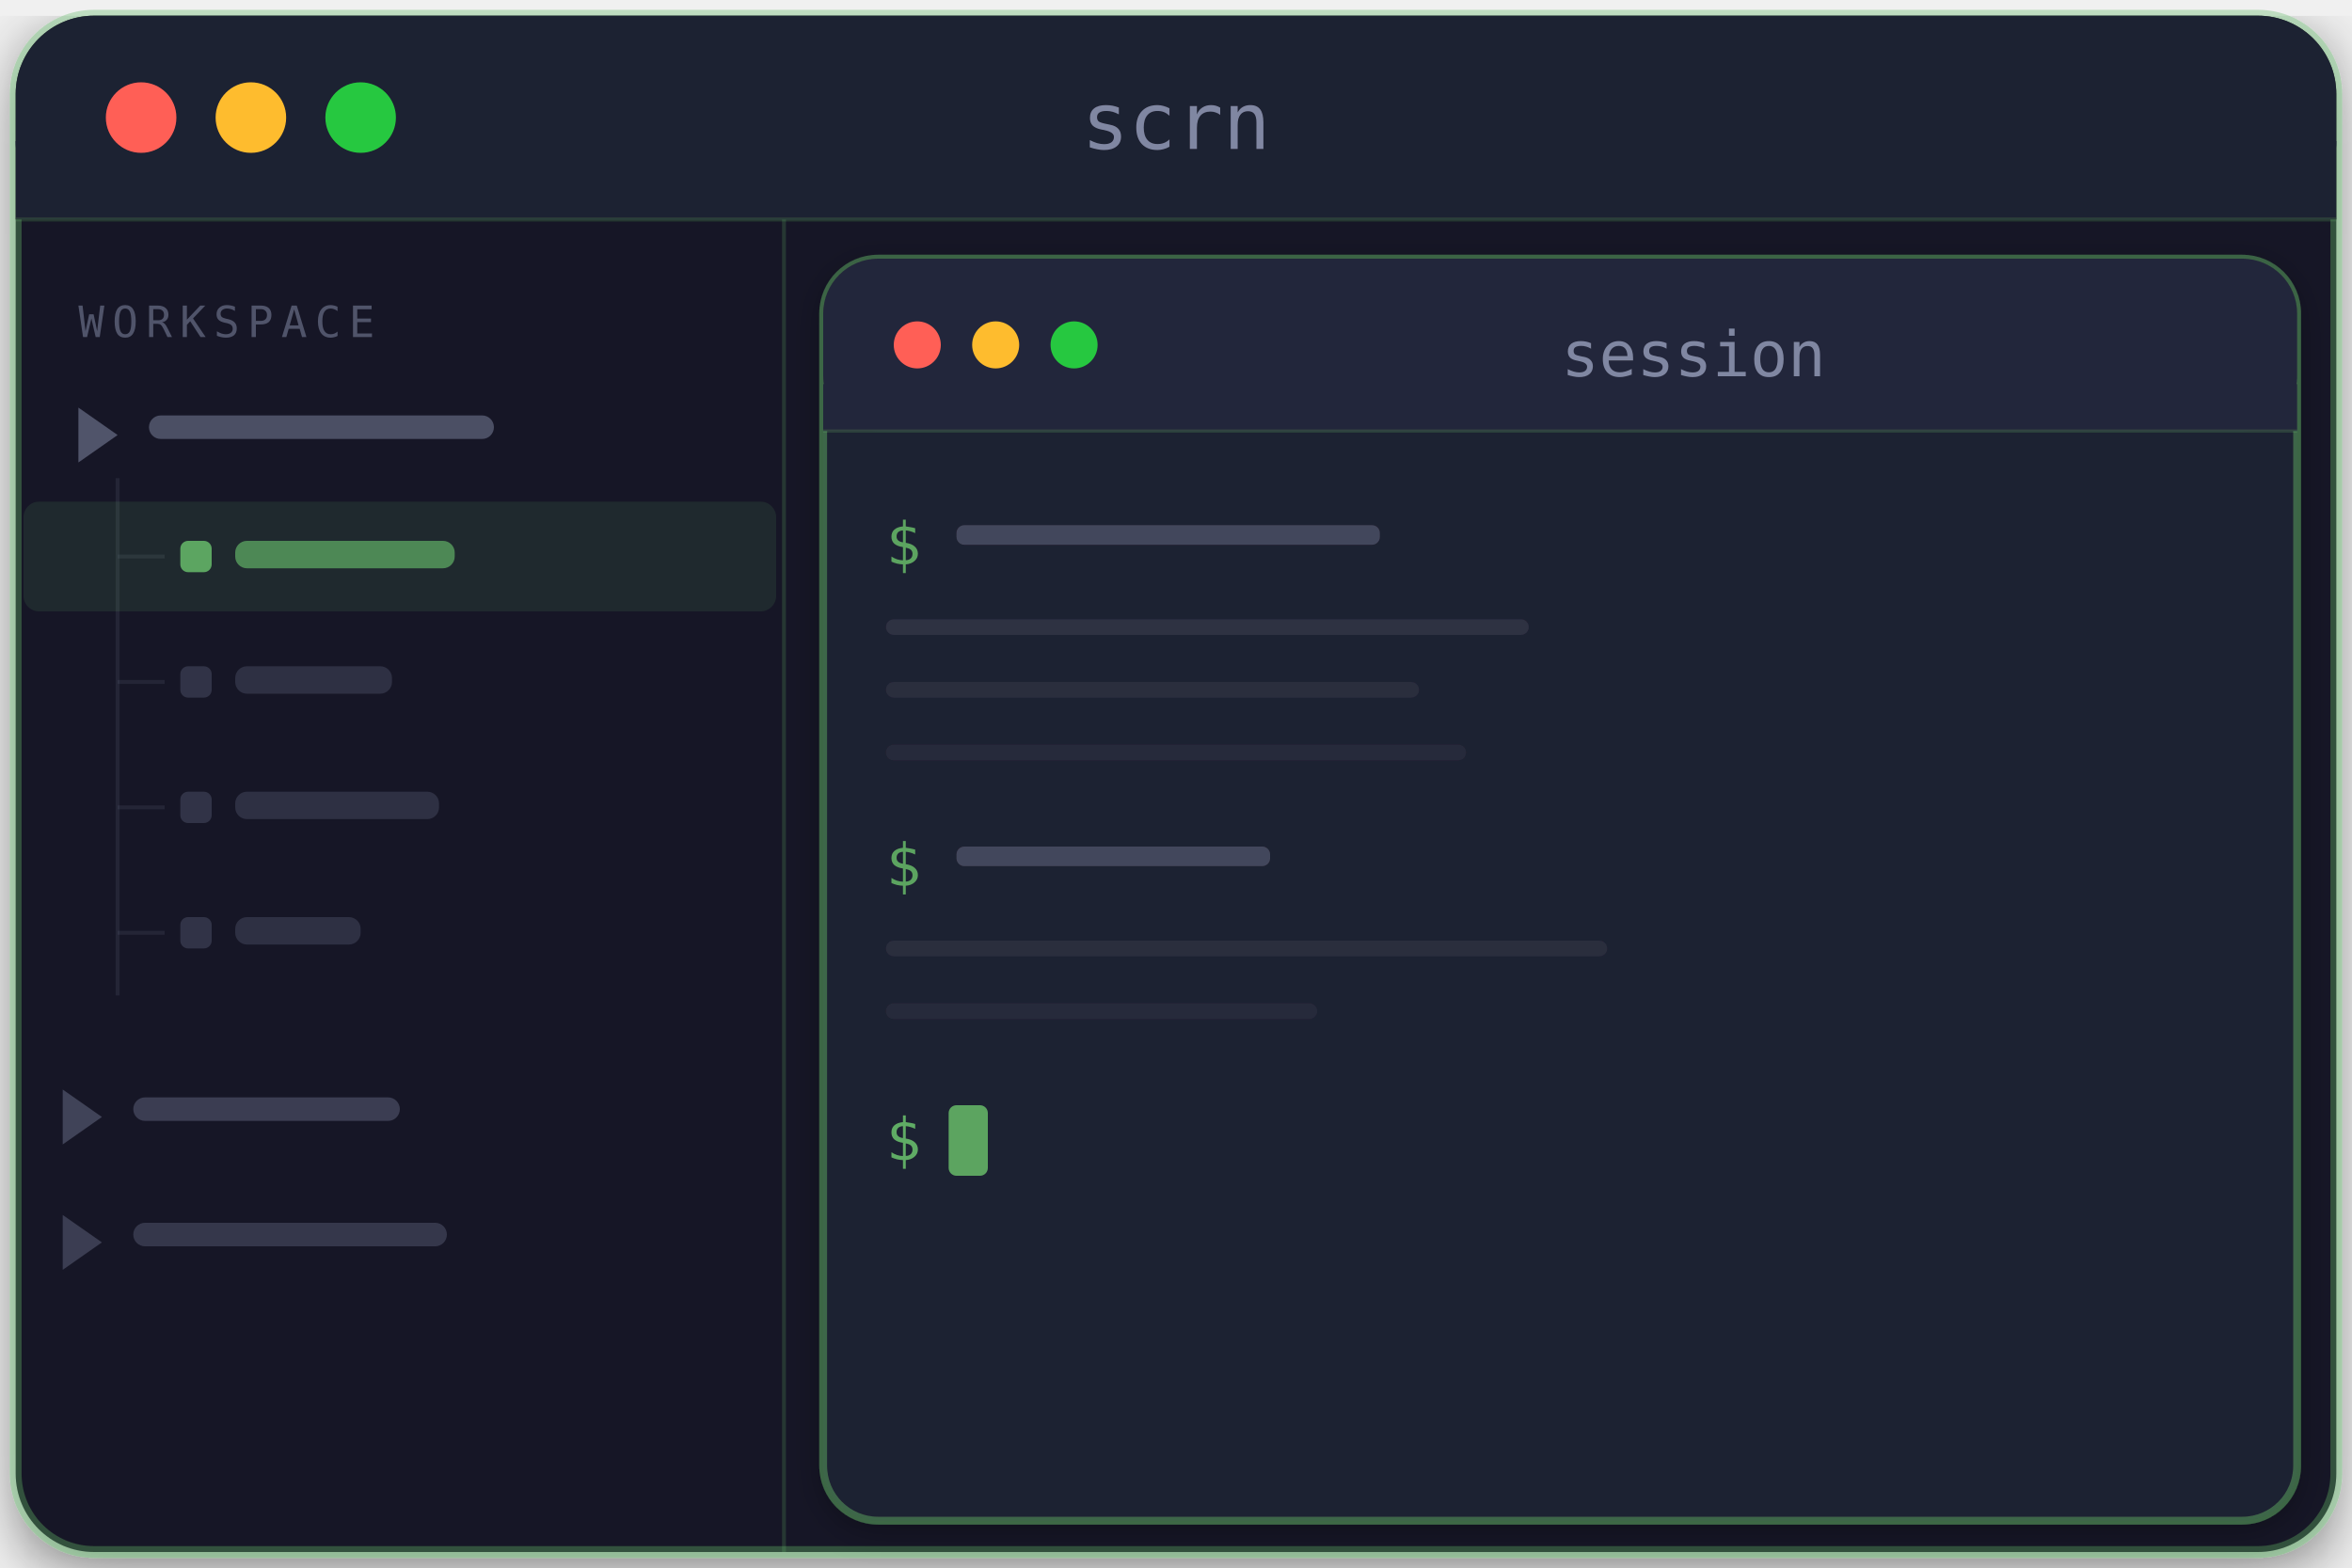
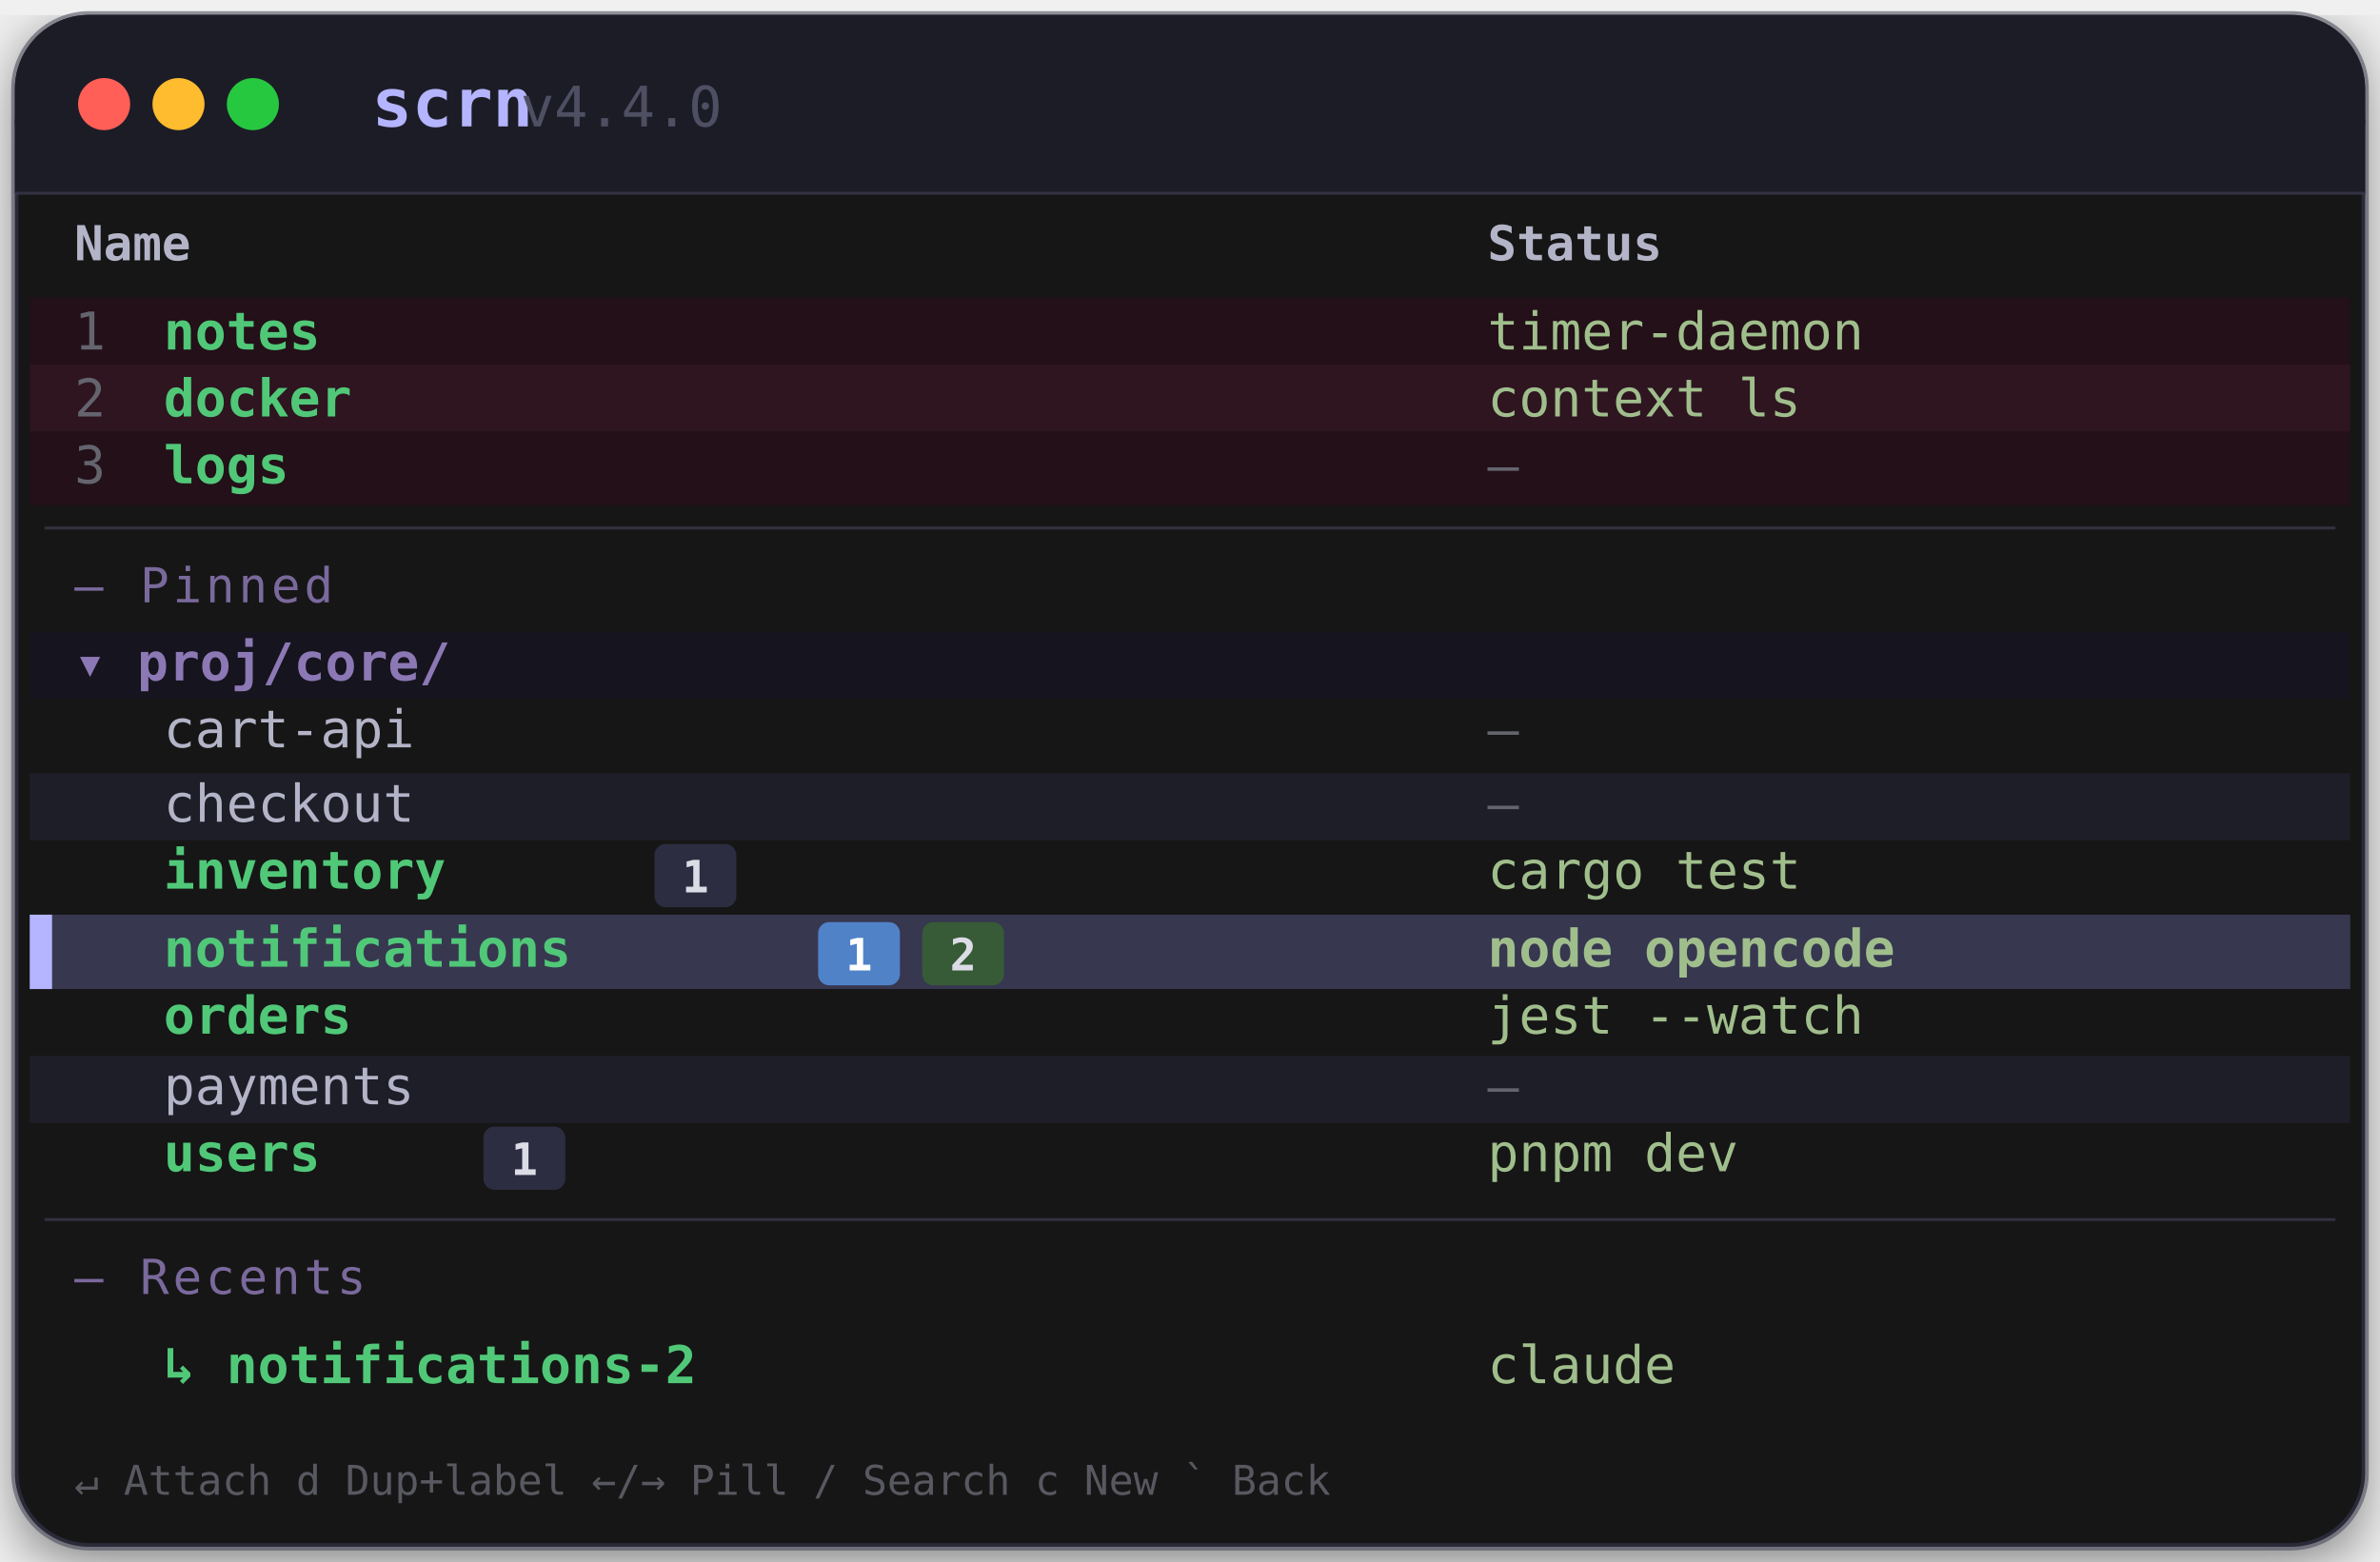
- <svg xmlns="http://www.w3.org/2000/svg" viewBox="0 0 300 200" width="300" height="200">
+ <svg xmlns="http://www.w3.org/2000/svg" viewBox="0 0 320 210" width="320" height="210">
  <defs>
    <filter id="shadow" x="-8%" y="-8%" width="120%" height="120%">
      <feDropShadow dx="0" dy="2" stdDeviation="4" flood-color="#000" flood-opacity="0.5" />
    </filter>
-     <filter id="inset" x="-5%" y="-5%" width="112%" height="112%">
-       <feDropShadow dx="0" dy="1" stdDeviation="2" flood-color="#000" flood-opacity="0.3" />
-     </filter>
+     <style>
+       .mono { font-family: ui-monospace, SFMono-Regular, Menlo, monospace; }
+     </style>
  </defs>
  <g filter="url(#shadow)">
-     <rect x="2" y="2" width="296" height="196" rx="10" fill="#181926" stroke="#66BB6A" stroke-width="1.5" stroke-opacity="0.35" />
-     <rect x="2" y="2" width="296" height="26" rx="10" fill="#1e2030" />
-     <rect x="2" y="18" width="296" height="10" fill="#1e2030" />
-     <line x1="2" y1="28" x2="298" y2="28" stroke="#66BB6A" stroke-width="0.5" stroke-opacity="0.2" />
-     <circle cx="18" cy="15" r="4.5" fill="#ff5f57" />
-     <circle cx="32" cy="15" r="4.5" fill="#febc2e" />
-     <circle cx="46" cy="15" r="4.5" fill="#28c840" />
-     <text x="150" y="19" text-anchor="middle" font-family="ui-monospace,SFMono-Regular,monospace" font-size="10" fill="#8087a2" font-weight="500">scrn</text>
+     <rect x="2" y="2" width="316" height="206" rx="10" fill="#121218" stroke="#3c3c50" stroke-width="1" stroke-opacity="0.55" />
+     <rect x="2" y="2" width="316" height="24" rx="10" fill="#1e1e28" />
+     <rect x="2" y="16" width="316" height="10" fill="#1e1e28" />
+     <line x1="2" y1="26" x2="318" y2="26" stroke="#3c3c50" stroke-width="0.4" stroke-opacity="0.7" />
+     <circle cx="14" cy="14" r="3.5" fill="#ff5f57" />
+     <circle cx="24" cy="14" r="3.5" fill="#febc2e" />
+     <circle cx="34" cy="14" r="3.5" fill="#28c840" />
+     <text class="mono" x="50" y="17" font-size="9" fill="#b4b4ff" font-weight="700">scrn</text>
+     <text class="mono" x="70" y="17" font-size="7.5" fill="#505064">v4.4.0</text>
  </g>
-   <line x1="100" y1="28" x2="100" y2="198" stroke="#66BB6A" stroke-width="0.5" stroke-opacity="0.2" />
-   <text x="10" y="43" font-family="ui-monospace,SFMono-Regular,monospace" font-size="5.5" fill="#8087a2" opacity="0.55" letter-spacing="1">WORKSPACE</text>
-   <polygon points="10,52 15,55.5 10,59" fill="#8087a2" opacity="0.55" />
-   <rect x="19" y="53" width="44" height="3" rx="1.5" fill="#8087a2" opacity="0.5" />
-   <line x1="15" y1="61" x2="15" y2="127" stroke="#5b6078" stroke-width="0.5" stroke-opacity="0.2" />
-   <line x1="15" y1="71" x2="21" y2="71" stroke="#5b6078" stroke-width="0.5" stroke-opacity="0.2" />
-   <line x1="15" y1="87" x2="21" y2="87" stroke="#5b6078" stroke-width="0.5" stroke-opacity="0.2" />
-   <line x1="15" y1="103" x2="21" y2="103" stroke="#5b6078" stroke-width="0.5" stroke-opacity="0.2" />
-   <line x1="15" y1="119" x2="21" y2="119" stroke="#5b6078" stroke-width="0.5" stroke-opacity="0.2" />
-   <rect x="3" y="64" width="96" height="14" rx="2" fill="#66BB6A" opacity="0.12" />
-   <rect x="23" y="69" width="4" height="4" rx="1" fill="#66BB6A" opacity="0.85" />
-   <rect x="30" y="69" width="28" height="3.5" rx="1.5" fill="#66BB6A" opacity="0.65" />
-   <rect x="23" y="85" width="4" height="4" rx="1" fill="#5b6078" opacity="0.4" />
-   <rect x="30" y="85" width="20" height="3.5" rx="1.5" fill="#5b6078" opacity="0.35" />
-   <rect x="23" y="101" width="4" height="4" rx="1" fill="#5b6078" opacity="0.4" />
-   <rect x="30" y="101" width="26" height="3.5" rx="1.5" fill="#5b6078" opacity="0.35" />
-   <rect x="23" y="117" width="4" height="4" rx="1" fill="#5b6078" opacity="0.4" />
-   <rect x="30" y="117" width="16" height="3.5" rx="1.5" fill="#5b6078" opacity="0.35" />
-   <polygon points="8,139 13,142.5 8,146" fill="#8087a2" opacity="0.4" />
-   <rect x="17" y="140" width="34" height="3" rx="1.5" fill="#8087a2" opacity="0.35" />
-   <polygon points="8,155 13,158.5 8,162" fill="#8087a2" opacity="0.35" />
-   <rect x="17" y="156" width="40" height="3" rx="1.5" fill="#8087a2" opacity="0.3" />
-   <g filter="url(#inset)">
-     <rect x="105" y="33" width="188" height="161" rx="7" fill="#1e2030" stroke="#66BB6A" stroke-width="1" stroke-opacity="0.45" />
-     <rect x="105" y="33" width="188" height="22" rx="7" fill="#24273a" />
-     <rect x="105" y="49" width="188" height="6" fill="#24273a" />
-     <line x1="105" y1="55" x2="293" y2="55" stroke="#66BB6A" stroke-width="0.4" stroke-opacity="0.2" />
-     <circle cx="117" cy="44" r="3" fill="#ff5f57" />
-     <circle cx="127" cy="44" r="3" fill="#febc2e" />
-     <circle cx="137" cy="44" r="3" fill="#28c840" />
-     <text x="216" y="48" text-anchor="middle" font-family="ui-monospace,SFMono-Regular,monospace" font-size="8" fill="#8087a2">session</text>
-     <text x="113" y="72" font-family="ui-monospace,SFMono-Regular,monospace" font-size="7.5" fill="#66BB6A" opacity="0.85">$</text>
-     <rect x="122" y="67" width="54" height="2.5" rx="1" fill="#cad3f5" opacity="0.22" />
-     <rect x="113" y="79" width="82" height="2" rx="1" fill="#5b6078" opacity="0.25" />
-     <rect x="113" y="87" width="68" height="2" rx="1" fill="#5b6078" opacity="0.2" />
-     <rect x="113" y="95" width="74" height="2" rx="1" fill="#5b6078" opacity="0.16" />
-     <text x="113" y="113" font-family="ui-monospace,SFMono-Regular,monospace" font-size="7.5" fill="#66BB6A" opacity="0.85">$</text>
-     <rect x="122" y="108" width="40" height="2.5" rx="1" fill="#cad3f5" opacity="0.22" />
-     <rect x="113" y="120" width="92" height="2" rx="1" fill="#5b6078" opacity="0.2" />
-     <rect x="113" y="128" width="55" height="2" rx="1" fill="#5b6078" opacity="0.16" />
-     <text x="113" y="148" font-family="ui-monospace,SFMono-Regular,monospace" font-size="7.5" fill="#66BB6A" opacity="0.9">$</text>
-     <rect x="121" y="141" width="5" height="9" rx="1" fill="#66BB6A" opacity="0.85">
-       <animate attributeName="opacity" values="0.85;0.15;0.85" dur="1.2s" repeatCount="indefinite" />
-     </rect>
-   </g>
+   <text class="mono" x="10" y="35" font-size="6.5" fill="#b4b4c8" font-weight="600">Name</text>
+   <text class="mono" x="200" y="35" font-size="6.5" fill="#b4b4c8" font-weight="600">Status</text>
+   <rect x="4" y="40" width="312" height="28" fill="#231018" />
+   <rect x="4" y="49" width="312" height="9" fill="#301621" opacity="0.85" />
+   <text class="mono" x="10" y="47" font-size="7" fill="#64646e">1</text>
+   <text class="mono" x="22" y="47" font-size="7" fill="#50c878" font-weight="600">notes</text>
+   <text class="mono" x="200" y="47" font-size="7" fill="#a0be8c">timer-daemon</text>
+   <text class="mono" x="10" y="56" font-size="7" fill="#64646e">2</text>
+   <text class="mono" x="22" y="56" font-size="7" fill="#50c878" font-weight="600">docker</text>
+   <text class="mono" x="200" y="56" font-size="7" fill="#a0be8c">context ls</text>
+   <text class="mono" x="10" y="65" font-size="7" fill="#64646e">3</text>
+   <text class="mono" x="22" y="65" font-size="7" fill="#50c878" font-weight="600">logs</text>
+   <text class="mono" x="200" y="65" font-size="7" fill="#64646e">—</text>
+   <line x1="6" y1="71" x2="314" y2="71" stroke="#3c3c50" stroke-width="0.4" stroke-opacity="0.7" />
+   <text class="mono" x="10" y="81" font-size="6.5" fill="#8c78b4" letter-spacing="0.5" opacity="0.85">— Pinned</text>
+   <rect x="4" y="85" width="312" height="9" fill="#16141e" />
+   <text class="mono" x="10" y="91.5" font-size="7" fill="#8c78b4" font-weight="700">▾ proj/core/</text>
+   <text class="mono" x="22" y="100.5" font-size="7" fill="#b4b4c8">cart-api</text>
+   <text class="mono" x="200" y="100.5" font-size="7" fill="#64646e">—</text>
+   <rect x="4" y="104" width="312" height="9" fill="#1e1e28" />
+   <text class="mono" x="22" y="110.5" font-size="7" fill="#b4b4c8">checkout</text>
+   <text class="mono" x="200" y="110.5" font-size="7" fill="#64646e">—</text>
+   <text class="mono" x="22" y="119.5" font-size="7" fill="#50c878" font-weight="600">inventory</text>
+   <rect x="88" y="113.5" width="11" height="8.5" rx="1.5" fill="#2d2d41" />
+   <text class="mono" x="93.5" y="120" font-size="6" fill="#dcdce6" text-anchor="middle" font-weight="600">1</text>
+   <text class="mono" x="200" y="119.5" font-size="7" fill="#a0be8c">cargo test</text>
+   <rect x="4" y="123" width="312" height="10" fill="#373750" />
+   <rect x="4" y="123" width="3" height="10" fill="#b4b4ff" />
+   <text class="mono" x="22" y="130" font-size="7" fill="#50c878" font-weight="700">notifications</text>
+   <rect x="110" y="124" width="11" height="8.5" rx="1.5" fill="#5082c8" />
+   <text class="mono" x="115.5" y="130.5" font-size="6" fill="#ffffff" text-anchor="middle" font-weight="700">1</text>
+   <rect x="124" y="124" width="11" height="8.5" rx="1.5" fill="#375a37" />
+   <text class="mono" x="129.5" y="130.5" font-size="6" fill="#dcdce6" text-anchor="middle" font-weight="600">2</text>
+   <text class="mono" x="200" y="130" font-size="7" fill="#a0be8c" font-weight="700">node opencode</text>
+   <text class="mono" x="22" y="139" font-size="7" fill="#50c878" font-weight="600">orders</text>
+   <text class="mono" x="200" y="139" font-size="7" fill="#a0be8c">jest --watch</text>
+   <rect x="4" y="142" width="312" height="9" fill="#1e1e28" />
+   <text class="mono" x="22" y="148.5" font-size="7" fill="#b4b4c8">payments</text>
+   <text class="mono" x="200" y="148.5" font-size="7" fill="#64646e">—</text>
+   <text class="mono" x="22" y="157.5" font-size="7" fill="#50c878" font-weight="600">users</text>
+   <rect x="65" y="151.5" width="11" height="8.5" rx="1.5" fill="#2d2d41" />
+   <text class="mono" x="70.5" y="158" font-size="6" fill="#dcdce6" text-anchor="middle" font-weight="600">1</text>
+   <text class="mono" x="200" y="157.5" font-size="7" fill="#a0be8c">pnpm dev</text>
+   <line x1="6" y1="164" x2="314" y2="164" stroke="#3c3c50" stroke-width="0.4" stroke-opacity="0.7" />
+   <text class="mono" x="10" y="174" font-size="6.5" fill="#8c78b4" letter-spacing="0.5" opacity="0.85">— Recents</text>
+   <text class="mono" x="22" y="186" font-size="7" fill="#50c878" font-weight="600">↳ notifications-2</text>
+   <text class="mono" x="200" y="186" font-size="7" fill="#a0be8c">claude</text>
+   <text class="mono" x="10" y="201" font-size="5.5" fill="#64646e" opacity="0.85">↵ Attach  d Dup+label  ←/→ Pill  /  Search  c New  ` Back</text>
</svg>
